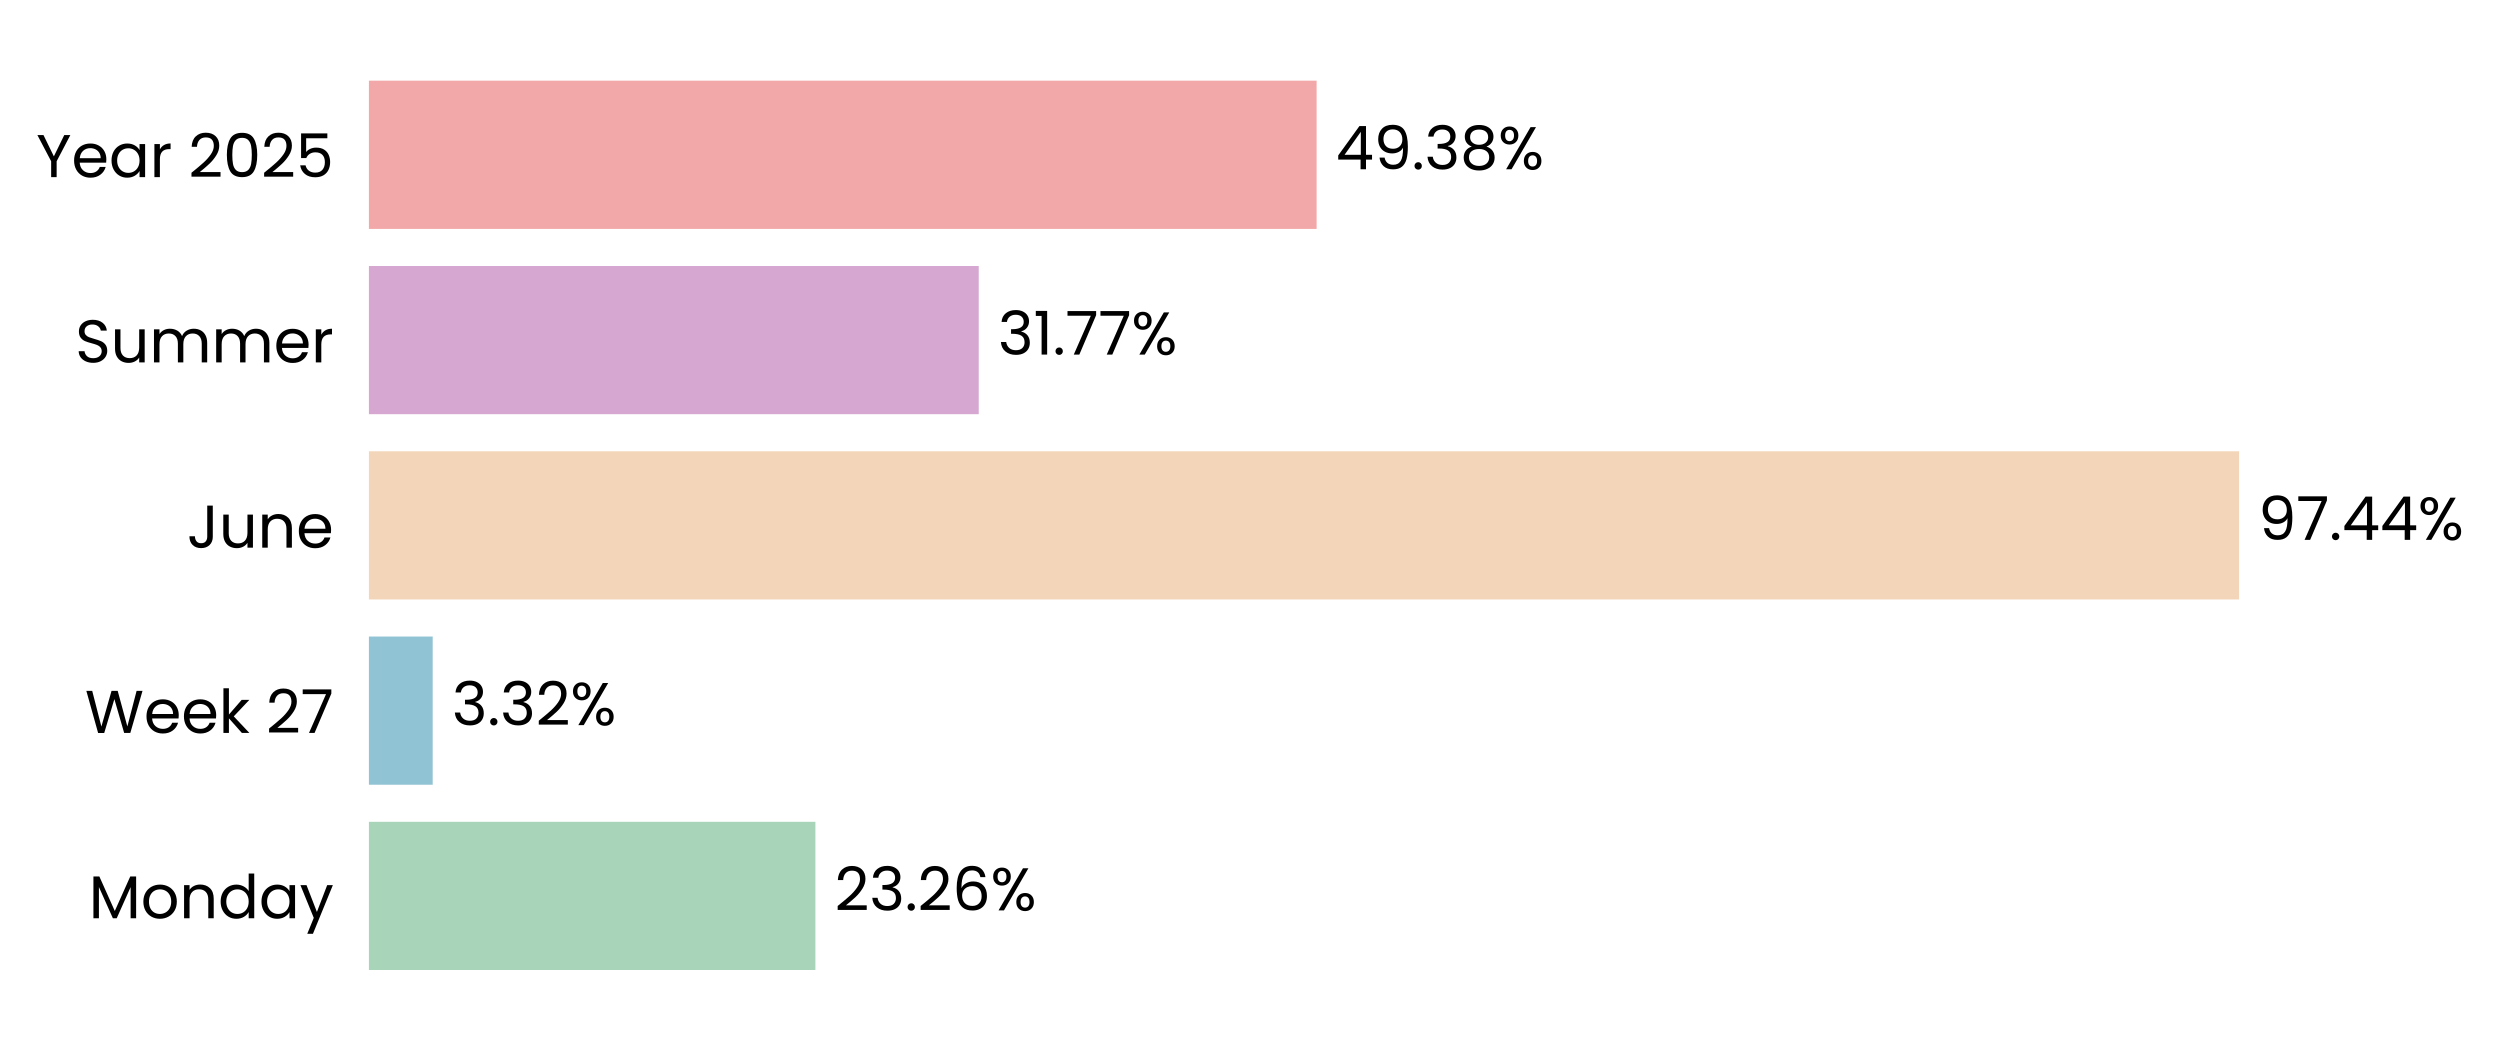
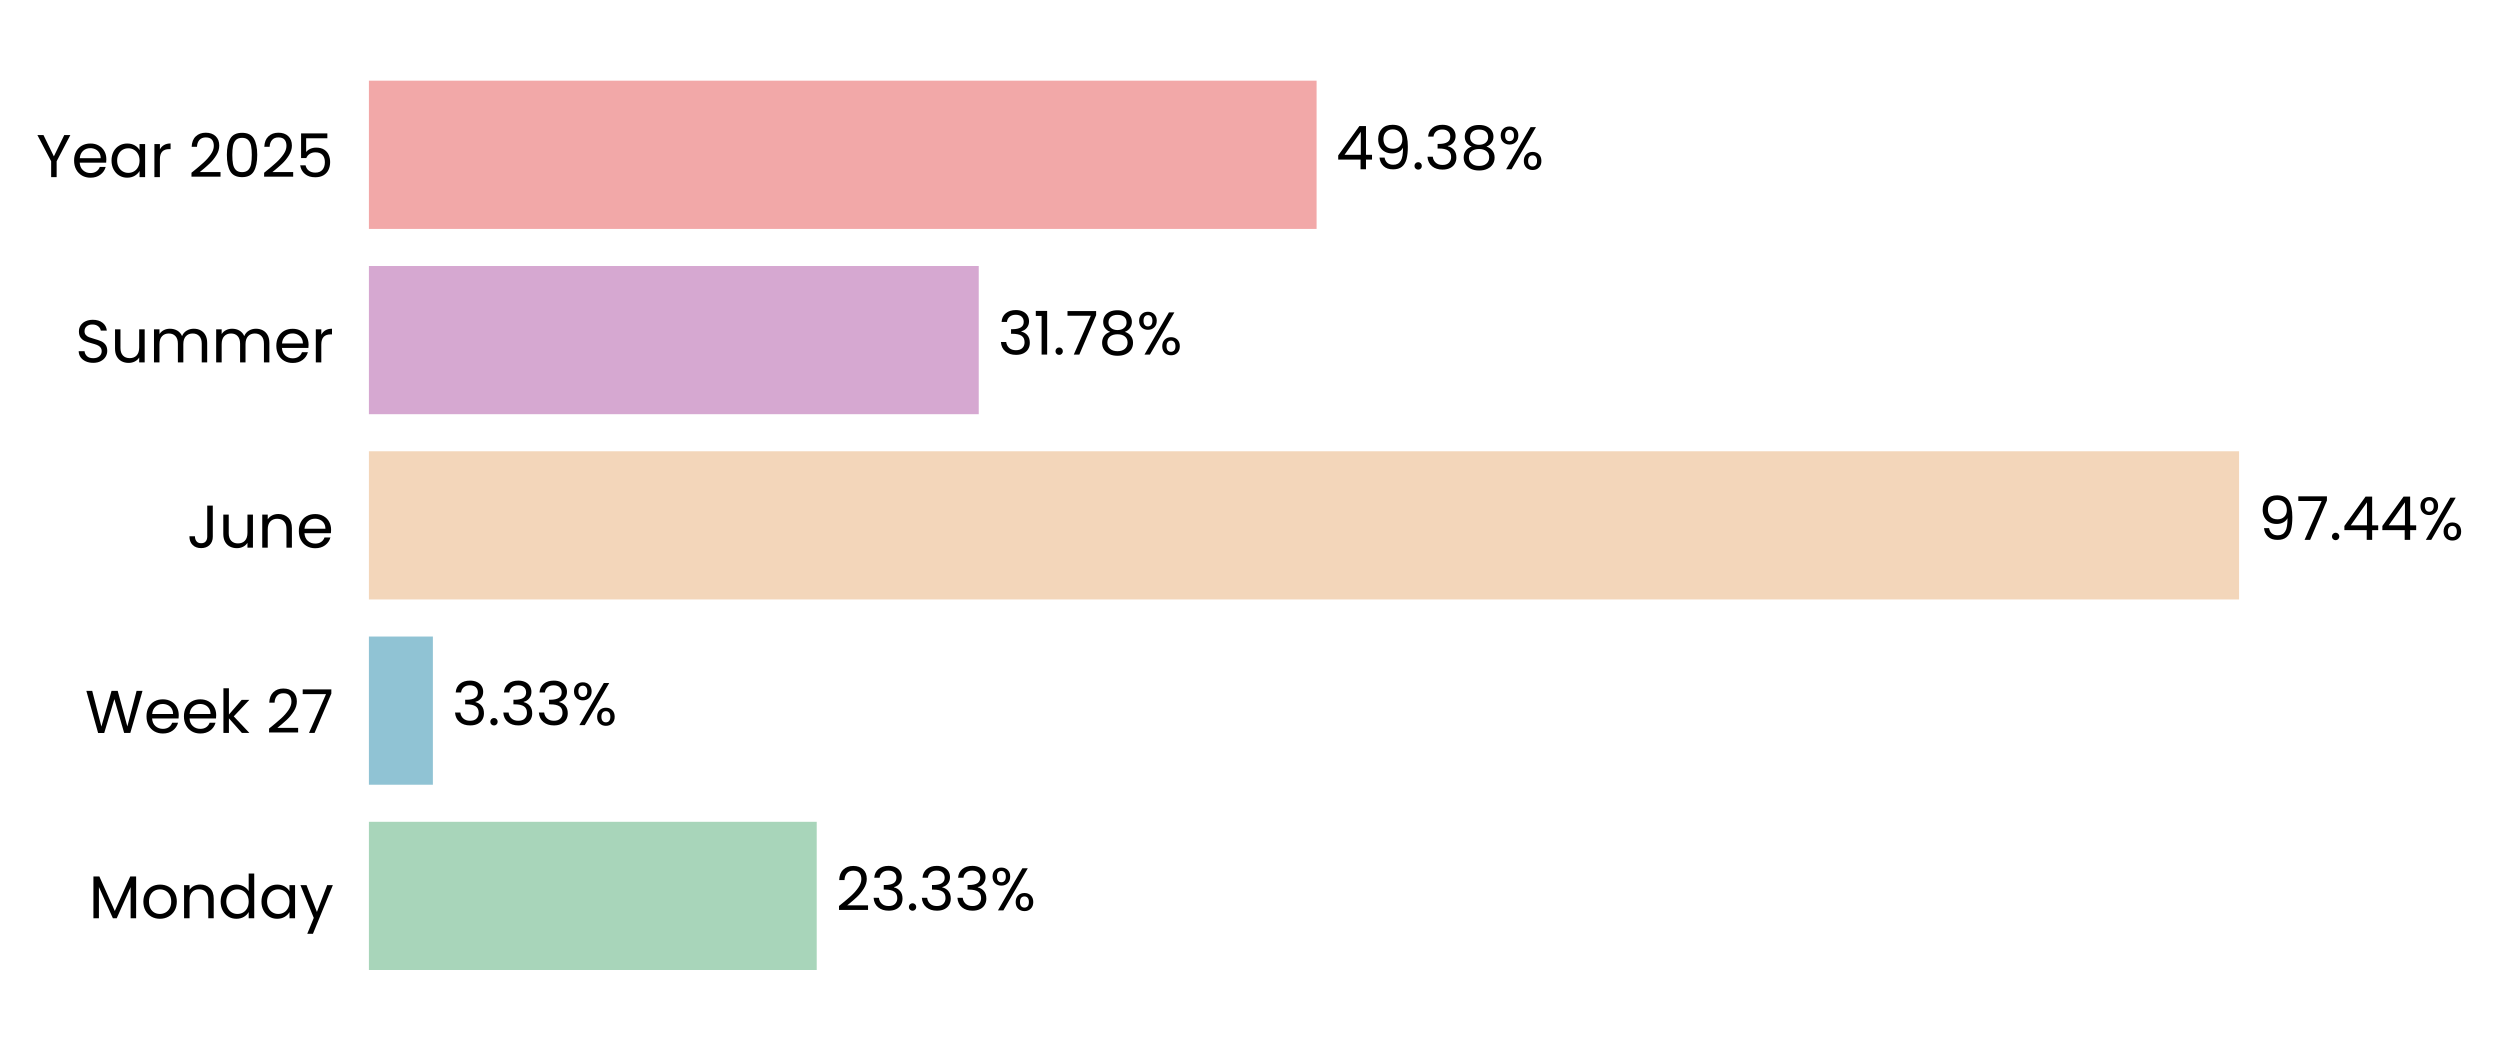
<svg xmlns="http://www.w3.org/2000/svg" xmlns:xlink="http://www.w3.org/1999/xlink" width="496.812pt" height="208.8pt" viewBox="0 0 496.812 208.8" version="1.1">
  <defs>
    <style type="text/css">*{stroke-linejoin: round; stroke-linecap: butt}</style>
  </defs>
  <g id="figure_1">
    <g id="patch_1">
      <path d="M 0 208.8  L 496.812 208.8  L 496.812 0  L 0 0  L 0 208.8  z " style="fill: none" />
    </g>
    <g id="axes_1">
      <g id="patch_2">
-         <path d="M 73.311 201.6  L 454.716 201.6  L 454.716 7.2  L 73.311 7.2  L 73.311 201.6  z " style="fill: none" />
+         <path d="M 73.311 201.6  L 454.707 201.6  L 454.707 7.2  L 73.311 7.2  L 73.311 201.6  z " style="fill: none" />
      </g>
      <g id="patch_3">
-         <path d="M 73.311 192.764  L 162.041 192.764  L 162.041 163.309  L 73.311 163.309  z " clip-path="url(#p35f70318f5)" style="fill: #a8d5ba" />
+         <path d="M 73.311 192.764  L 162.304 192.764  L 162.304 163.309  L 73.311 163.309  z " clip-path="url(#pe34fe22436)" style="fill: #a8d5ba" />
      </g>
      <g id="patch_4">
-         <path d="M 73.311 155.945  L 85.987 155.945  L 85.987 126.491  L 73.311 126.491  z " clip-path="url(#p35f70318f5)" style="fill: #90c3d4" />
+         <path d="M 73.311 155.945  L 86.024 155.945  L 86.024 126.491  L 73.311 126.491  z " clip-path="url(#pe34fe22436)" style="fill: #90c3d4" />
      </g>
      <g id="patch_5">
-         <path d="M 73.311 119.127  L 444.96 119.127  L 444.96 89.673  L 73.311 89.673  z " clip-path="url(#p35f70318f5)" style="fill: #f3d6ba" />
+         <path d="M 73.311 119.127  L 444.96 119.127  L 444.96 89.673  L 73.311 89.673  z " clip-path="url(#pe34fe22436)" style="fill: #f3d6ba" />
      </g>
      <g id="patch_6">
-         <path d="M 73.311 82.309  L 194.501 82.309  L 194.501 52.855  L 73.311 52.855  z " clip-path="url(#p35f70318f5)" style="fill: #d6a8d1" />
+         <path d="M 73.311 82.309  L 194.501 82.309  L 194.501 52.855  L 73.311 52.855  z " clip-path="url(#pe34fe22436)" style="fill: #d6a8d1" />
      </g>
      <g id="patch_7">
-         <path d="M 73.311 45.491  L 261.645 45.491  L 261.645 16.036  L 73.311 16.036  z " clip-path="url(#p35f70318f5)" style="fill: #f2a8a8" />
+         <path d="M 73.311 45.491  L 261.641 45.491  L 261.641 16.036  L 73.311 16.036  z " clip-path="url(#pe34fe22436)" style="fill: #f2a8a8" />
      </g>
      <g id="matplotlib.axis_1">
        <g id="ytick_1">
          <g id="text_1">
            <g transform="translate(17.64187 182.4764) scale(0.12 -0.12)">
              <defs>
                <path id="Poppins-Regular-4d" d="M 5018 4429  L 5018 0  L 4435 0  L 4435 3302  L 2963 0  L 2554 0  L 1075 3309  L 1075 0  L 493 0  L 493 4429  L 1120 4429  L 2758 768  L 4397 4429  L 5018 4429  z " transform="scale(0.015625)" />
                <path id="Poppins-Regular-6f" d="M 2022 -58  Q 1530 -58 1130 166  Q 730 390 502 803  Q 275 1216 275 1760  Q 275 2298 508 2710  Q 742 3123 1145 3344  Q 1549 3565 2048 3565  Q 2547 3565 2950 3344  Q 3354 3123 3587 2713  Q 3821 2304 3821 1760  Q 3821 1216 3581 803  Q 3341 390 2931 166  Q 2522 -58 2022 -58  z M 2022 454  Q 2336 454 2611 601  Q 2886 749 3056 1043  Q 3226 1338 3226 1760  Q 3226 2182 3059 2476  Q 2893 2771 2624 2915  Q 2355 3059 2042 3059  Q 1722 3059 1456 2915  Q 1190 2771 1030 2476  Q 870 2182 870 1760  Q 870 1331 1027 1036  Q 1184 742 1446 598  Q 1709 454 2022 454  z " transform="scale(0.015625)" />
                <path id="Poppins-Regular-6e" d="M 2202 3571  Q 2842 3571 3238 3184  Q 3635 2797 3635 2067  L 3635 0  L 3059 0  L 3059 1984  Q 3059 2509 2796 2787  Q 2534 3066 2080 3066  Q 1619 3066 1347 2778  Q 1075 2490 1075 1939  L 1075 0  L 493 0  L 493 3507  L 1075 3507  L 1075 3008  Q 1248 3277 1545 3424  Q 1843 3571 2202 3571  z " transform="scale(0.015625)" />
                <path id="Poppins-Regular-64" d="M 275 1766  Q 275 2304 492 2710  Q 710 3117 1091 3341  Q 1472 3565 1946 3565  Q 2355 3565 2707 3376  Q 3059 3187 3245 2880  L 3245 4736  L 3834 4736  L 3834 0  L 3245 0  L 3245 659  Q 3072 346 2733 144  Q 2394 -58 1939 -58  Q 1472 -58 1091 172  Q 710 403 492 819  Q 275 1235 275 1766  z M 3245 1760  Q 3245 2157 3085 2451  Q 2925 2746 2653 2902  Q 2381 3059 2054 3059  Q 1728 3059 1459 2905  Q 1190 2752 1030 2457  Q 870 2163 870 1766  Q 870 1363 1030 1065  Q 1190 768 1459 611  Q 1728 454 2054 454  Q 2381 454 2653 611  Q 2925 768 3085 1065  Q 3245 1363 3245 1760  z " transform="scale(0.015625)" />
                <path id="Poppins-Regular-61" d="M 275 1766  Q 275 2304 492 2710  Q 710 3117 1091 3341  Q 1472 3565 1939 3565  Q 2400 3565 2739 3366  Q 3078 3168 3245 2867  L 3245 3507  L 3834 3507  L 3834 0  L 3245 0  L 3245 653  Q 3072 346 2729 144  Q 2387 -58 1933 -58  Q 1466 -58 1088 172  Q 710 403 492 819  Q 275 1235 275 1766  z M 3245 1760  Q 3245 2157 3085 2451  Q 2925 2746 2653 2902  Q 2381 3059 2054 3059  Q 1728 3059 1459 2905  Q 1190 2752 1030 2457  Q 870 2163 870 1766  Q 870 1363 1030 1065  Q 1190 768 1459 611  Q 1728 454 2054 454  Q 2381 454 2653 611  Q 2925 768 3085 1065  Q 3245 1363 3245 1760  z " transform="scale(0.015625)" />
                <path id="Poppins-Regular-79" d="M 3514 3507  L 1402 -1651  L 800 -1651  L 1491 38  L 77 3507  L 723 3507  L 1824 666  L 2912 3507  L 3514 3507  z " transform="scale(0.015625)" />
              </defs>
              <use xlink:href="#Poppins-Regular-4d" />
              <use xlink:href="#Poppins-Regular-6f" transform="translate(86.09999 0)" />
              <use xlink:href="#Poppins-Regular-6e" transform="translate(150.1 0)" />
              <use xlink:href="#Poppins-Regular-64" transform="translate(214.1 0)" />
              <use xlink:href="#Poppins-Regular-61" transform="translate(281.7 0)" />
              <use xlink:href="#Poppins-Regular-79" transform="translate(349.2999 0)" />
            </g>
          </g>
        </g>
        <g id="ytick_2">
          <g id="text_2">
            <g transform="translate(16.88437 145.6582) scale(0.12 -0.12)">
              <defs>
                <path id="Poppins-Regular-57" d="M 6099 4461  L 4806 0  L 4154 0  L 3117 3590  L 2042 0  L 1395 -6  L 147 4461  L 768 4461  L 1741 678  L 2816 4461  L 3469 4461  L 4493 691  L 5472 4461  L 6099 4461  z " transform="scale(0.015625)" />
                <path id="Poppins-Regular-65" d="M 3693 1888  Q 3693 1722 3674 1536  L 870 1536  Q 902 1018 1225 726  Q 1549 435 2010 435  Q 2387 435 2640 611  Q 2893 787 2995 1082  L 3622 1082  Q 3482 576 3059 259  Q 2637 -58 2010 -58  Q 1510 -58 1116 166  Q 723 390 499 803  Q 275 1216 275 1760  Q 275 2304 492 2713  Q 710 3123 1104 3344  Q 1498 3565 2010 3565  Q 2509 3565 2893 3347  Q 3277 3130 3485 2749  Q 3693 2368 3693 1888  z M 3091 2010  Q 3091 2342 2944 2582  Q 2797 2822 2544 2947  Q 2291 3072 1984 3072  Q 1542 3072 1232 2790  Q 922 2509 877 2010  L 3091 2010  z " transform="scale(0.015625)" />
                <path id="Poppins-Regular-6b" d="M 2451 0  L 1075 1549  L 1075 0  L 493 0  L 493 4736  L 1075 4736  L 1075 1952  L 2426 3507  L 3238 3507  L 1587 1760  L 3245 0  L 2451 0  z " transform="scale(0.015625)" />
                <path id="Poppins-Regular-20" transform="scale(0.015625)" />
                <path id="Poppins-Regular-32" d="M 326 467  Q 1139 1120 1600 1539  Q 2061 1958 2377 2416  Q 2694 2874 2694 3315  Q 2694 3731 2492 3971  Q 2291 4211 1843 4211  Q 1408 4211 1168 3939  Q 928 3667 909 3213  L 346 3213  Q 371 3930 780 4320  Q 1190 4710 1837 4710  Q 2496 4710 2883 4345  Q 3270 3981 3270 3341  Q 3270 2810 2953 2307  Q 2637 1805 2233 1424  Q 1830 1043 1203 538  L 3405 538  L 3405 51  L 326 51  L 326 467  z " transform="scale(0.015625)" />
                <path id="Poppins-Regular-37" d="M 3245 4173  L 1466 0  L 877 0  L 2682 4115  L 211 4115  L 211 4614  L 3245 4614  L 3245 4173  z " transform="scale(0.015625)" />
              </defs>
              <use xlink:href="#Poppins-Regular-57" />
              <use xlink:href="#Poppins-Regular-65" transform="translate(97.59999 0)" />
              <use xlink:href="#Poppins-Regular-65" transform="translate(159.6 0)" />
              <use xlink:href="#Poppins-Regular-6b" transform="translate(221.6 0)" />
              <use xlink:href="#Poppins-Regular-20" transform="translate(273.0999 0)" />
              <use xlink:href="#Poppins-Regular-32" transform="translate(299.7999 0)" />
              <use xlink:href="#Poppins-Regular-37" transform="translate(357.2999 0)" />
            </g>
          </g>
        </g>
        <g id="ytick_3">
          <g id="text_3">
            <g transform="translate(37.15125 108.84) scale(0.12 -0.12)">
              <defs>
                <path id="Poppins-Regular-4a" d="M 2739 4461  L 2739 1165  Q 2739 614 2400 284  Q 2061 -45 1504 -45  Q 941 -45 601 291  Q 262 627 262 1210  L 845 1210  Q 851 883 1014 678  Q 1178 474 1504 474  Q 1830 474 1990 669  Q 2150 864 2150 1165  L 2150 4461  L 2739 4461  z " transform="scale(0.015625)" />
                <path id="Poppins-Regular-75" d="M 3603 3507  L 3603 0  L 3021 0  L 3021 518  Q 2854 250 2556 99  Q 2259 -51 1901 -51  Q 1491 -51 1164 118  Q 838 288 649 627  Q 461 966 461 1453  L 461 3507  L 1037 3507  L 1037 1530  Q 1037 1011 1299 732  Q 1562 454 2016 454  Q 2483 454 2752 742  Q 3021 1030 3021 1581  L 3021 3507  L 3603 3507  z " transform="scale(0.015625)" />
              </defs>
              <use xlink:href="#Poppins-Regular-4a" />
              <use xlink:href="#Poppins-Regular-75" transform="translate(52.99999 0)" />
              <use xlink:href="#Poppins-Regular-6e" transform="translate(117 0)" />
              <use xlink:href="#Poppins-Regular-65" transform="translate(181 0)" />
            </g>
          </g>
        </g>
        <g id="ytick_4">
          <g id="text_4">
            <g transform="translate(14.95125 72.02182) scale(0.12 -0.12)">
              <defs>
                <path id="Poppins-Regular-53" d="M 1907 -45  Q 1466 -45 1117 112  Q 768 269 569 547  Q 371 826 365 1190  L 986 1190  Q 1018 877 1245 662  Q 1472 448 1907 448  Q 2323 448 2563 656  Q 2803 864 2803 1190  Q 2803 1446 2662 1606  Q 2522 1766 2310 1849  Q 2099 1933 1741 2029  Q 1299 2144 1033 2259  Q 768 2374 579 2620  Q 390 2867 390 3283  Q 390 3648 576 3929  Q 762 4211 1098 4364  Q 1434 4518 1869 4518  Q 2496 4518 2896 4204  Q 3296 3891 3347 3373  L 2707 3373  Q 2675 3629 2438 3824  Q 2202 4019 1811 4019  Q 1446 4019 1216 3830  Q 986 3642 986 3302  Q 986 3059 1123 2905  Q 1261 2752 1462 2672  Q 1664 2592 2029 2490  Q 2470 2368 2739 2249  Q 3008 2131 3200 1884  Q 3392 1638 3392 1216  Q 3392 890 3219 602  Q 3046 314 2707 134  Q 2368 -45 1907 -45  z " transform="scale(0.015625)" />
                <path id="Poppins-Regular-6d" d="M 4710 3571  Q 5120 3571 5440 3401  Q 5760 3232 5945 2893  Q 6131 2554 6131 2067  L 6131 0  L 5555 0  L 5555 1984  Q 5555 2509 5296 2787  Q 5037 3066 4595 3066  Q 4141 3066 3872 2774  Q 3603 2483 3603 1933  L 3603 0  L 3027 0  L 3027 1984  Q 3027 2509 2768 2787  Q 2509 3066 2067 3066  Q 1613 3066 1344 2774  Q 1075 2483 1075 1933  L 1075 0  L 493 0  L 493 3507  L 1075 3507  L 1075 3002  Q 1248 3277 1539 3424  Q 1830 3571 2182 3571  Q 2624 3571 2963 3372  Q 3302 3174 3469 2790  Q 3616 3162 3955 3366  Q 4294 3571 4710 3571  z " transform="scale(0.015625)" />
                <path id="Poppins-Regular-72" d="M 1075 2938  Q 1229 3238 1513 3404  Q 1798 3571 2208 3571  L 2208 2970  L 2054 2970  Q 1075 2970 1075 1907  L 1075 0  L 493 0  L 493 3507  L 1075 3507  L 1075 2938  z " transform="scale(0.015625)" />
              </defs>
              <use xlink:href="#Poppins-Regular-53" />
              <use xlink:href="#Poppins-Regular-75" transform="translate(58.7 0)" />
              <use xlink:href="#Poppins-Regular-6d" transform="translate(122.7 0)" />
              <use xlink:href="#Poppins-Regular-6d" transform="translate(225.7 0)" />
              <use xlink:href="#Poppins-Regular-65" transform="translate(328.7 0)" />
              <use xlink:href="#Poppins-Regular-72" transform="translate(390.6999 0)" />
            </g>
          </g>
        </g>
        <g id="ytick_5">
          <g id="text_5">
            <g transform="translate(7.2 35.20364) scale(0.12 -0.12)">
              <defs>
                <path id="Poppins-Regular-59" d="M 3616 4461  L 2163 1683  L 2163 0  L 1581 0  L 1581 1683  L 122 4461  L 768 4461  L 1869 2202  L 2970 4461  L 3616 4461  z " transform="scale(0.015625)" />
                <path id="Poppins-Regular-30" d="M 397 2362  Q 397 3462 755 4080  Q 1114 4698 2010 4698  Q 2899 4698 3257 4080  Q 3616 3462 3616 2362  Q 3616 1242 3257 621  Q 2899 0 2010 0  Q 1114 0 755 621  Q 397 1242 397 2362  z M 3040 2362  Q 3040 2918 2966 3305  Q 2893 3693 2665 3929  Q 2438 4166 2010 4166  Q 1574 4166 1347 3929  Q 1120 3693 1046 3305  Q 973 2918 973 2362  Q 973 1786 1046 1395  Q 1120 1005 1347 768  Q 1574 531 2010 531  Q 2438 531 2665 768  Q 2893 1005 2966 1395  Q 3040 1786 3040 2362  z " transform="scale(0.015625)" />
                <path id="Poppins-Regular-35" d="M 3347 4122  L 1101 4122  L 1101 2662  Q 1248 2867 1536 2998  Q 1824 3130 2157 3130  Q 2688 3130 3021 2909  Q 3354 2688 3498 2339  Q 3642 1990 3642 1600  Q 3642 1139 3469 774  Q 3296 410 2941 198  Q 2586 -13 2061 -13  Q 1389 -13 973 332  Q 557 678 467 1254  L 1037 1254  Q 1120 890 1389 685  Q 1658 480 2067 480  Q 2573 480 2829 784  Q 3085 1088 3085 1587  Q 3085 2086 2829 2358  Q 2573 2630 2074 2630  Q 1734 2630 1481 2467  Q 1229 2304 1114 2022  L 563 2022  L 563 4634  L 3347 4634  L 3347 4122  z " transform="scale(0.015625)" />
              </defs>
              <use xlink:href="#Poppins-Regular-59" />
              <use xlink:href="#Poppins-Regular-65" transform="translate(58.39999 0)" />
              <use xlink:href="#Poppins-Regular-61" transform="translate(120.4 0)" />
              <use xlink:href="#Poppins-Regular-72" transform="translate(188 0)" />
              <use xlink:href="#Poppins-Regular-20" transform="translate(225.3 0)" />
              <use xlink:href="#Poppins-Regular-32" transform="translate(252 0)" />
              <use xlink:href="#Poppins-Regular-30" transform="translate(309.4999 0)" />
              <use xlink:href="#Poppins-Regular-32" transform="translate(372.2999 0)" />
              <use xlink:href="#Poppins-Regular-35" transform="translate(429.7999 0)" />
            </g>
          </g>
        </g>
      </g>
      <g id="text_6">
-         <g transform="translate(165.8549 180.9164) scale(0.12 -0.12)">
+         <g transform="translate(166.1176 180.9164) scale(0.12 -0.12)">
          <defs>
            <path id="Poppins-Regular-33" d="M 384 3462  Q 429 4051 838 4384  Q 1248 4717 1901 4717  Q 2336 4717 2653 4560  Q 2970 4403 3133 4134  Q 3296 3866 3296 3526  Q 3296 3130 3069 2842  Q 2842 2554 2477 2470  L 2477 2438  Q 2893 2336 3136 2035  Q 3379 1734 3379 1248  Q 3379 883 3212 592  Q 3046 301 2713 134  Q 2381 -32 1914 -32  Q 1235 -32 800 323  Q 365 678 314 1331  L 877 1331  Q 922 947 1190 704  Q 1459 461 1907 461  Q 2355 461 2588 694  Q 2822 928 2822 1299  Q 2822 1779 2502 1990  Q 2182 2202 1536 2202  L 1389 2202  L 1389 2688  L 1542 2688  Q 2131 2694 2432 2883  Q 2733 3072 2733 3469  Q 2733 3808 2512 4013  Q 2291 4218 1882 4218  Q 1485 4218 1241 4013  Q 998 3808 954 3462  L 384 3462  z " transform="scale(0.015625)" />
            <path id="Poppins-Regular-2e" d="M 678 -38  Q 512 -38 397 77  Q 282 192 282 358  Q 282 525 397 640  Q 512 755 678 755  Q 838 755 950 640  Q 1062 525 1062 358  Q 1062 192 950 77  Q 838 -38 678 -38  z " transform="scale(0.015625)" />
-             <path id="Poppins-Regular-36" d="M 2976 3526  Q 2835 4237 2099 4237  Q 1530 4237 1248 3798  Q 966 3360 973 2355  Q 1120 2688 1462 2877  Q 1805 3066 2227 3066  Q 2886 3066 3280 2656  Q 3674 2246 3674 1523  Q 3674 1088 3504 742  Q 3334 397 2992 192  Q 2650 -13 2163 -13  Q 1504 -13 1133 281  Q 762 576 614 1094  Q 467 1613 467 2374  Q 467 4723 2106 4723  Q 2733 4723 3091 4384  Q 3450 4045 3514 3526  L 2976 3526  z M 2106 2573  Q 1830 2573 1587 2461  Q 1344 2349 1193 2121  Q 1043 1894 1043 1568  Q 1043 1082 1324 778  Q 1606 474 2131 474  Q 2579 474 2844 752  Q 3110 1030 3110 1504  Q 3110 2003 2854 2288  Q 2598 2573 2106 2573  z " transform="scale(0.015625)" />
            <path id="Poppins-Regular-25" d="M 269 3584  Q 269 4019 531 4278  Q 794 4538 1203 4538  Q 1613 4538 1875 4278  Q 2138 4019 2138 3584  Q 2138 3142 1875 2883  Q 1613 2624 1203 2624  Q 794 2624 531 2883  Q 269 3142 269 3584  z M 4006 4467  L 1414 0  L 838 0  L 3430 4467  L 4006 4467  z M 1203 4179  Q 986 4179 861 4028  Q 736 3878 736 3584  Q 736 3290 861 3136  Q 986 2982 1203 2982  Q 1421 2982 1549 3139  Q 1677 3296 1677 3584  Q 1677 3878 1549 4028  Q 1421 4179 1203 4179  z M 2720 883  Q 2720 1325 2982 1584  Q 3245 1843 3654 1843  Q 4064 1843 4323 1584  Q 4582 1325 4582 883  Q 4582 448 4323 185  Q 4064 -77 3654 -77  Q 3245 -77 2982 182  Q 2720 442 2720 883  z M 3648 1478  Q 3430 1478 3302 1328  Q 3174 1178 3174 883  Q 3174 595 3302 444  Q 3430 294 3648 294  Q 3866 294 3994 444  Q 4122 595 4122 883  Q 4122 1178 3994 1328  Q 3866 1478 3648 1478  z " transform="scale(0.015625)" />
          </defs>
          <use xlink:href="#Poppins-Regular-32" />
          <use xlink:href="#Poppins-Regular-33" transform="translate(57.49999 0)" />
          <use xlink:href="#Poppins-Regular-2e" transform="translate(116.4 0)" />
-           <use xlink:href="#Poppins-Regular-32" transform="translate(137.4 0)" />
-           <use xlink:href="#Poppins-Regular-36" transform="translate(194.8999 0)" />
-           <use xlink:href="#Poppins-Regular-25" transform="translate(258.3999 0)" />
+           <use xlink:href="#Poppins-Regular-33" transform="translate(137.4 0)" />
+           <use xlink:href="#Poppins-Regular-33" transform="translate(196.3 0)" />
+           <use xlink:href="#Poppins-Regular-25" transform="translate(255.2 0)" />
        </g>
      </g>
      <g id="text_7">
-         <g transform="translate(89.80096 144.0982) scale(0.12 -0.12)">
+         <g transform="translate(89.83841 144.0982) scale(0.12 -0.12)">
          <use xlink:href="#Poppins-Regular-33" />
          <use xlink:href="#Poppins-Regular-2e" transform="translate(58.89999 0)" />
          <use xlink:href="#Poppins-Regular-33" transform="translate(79.89998 0)" />
-           <use xlink:href="#Poppins-Regular-32" transform="translate(138.8 0)" />
-           <use xlink:href="#Poppins-Regular-25" transform="translate(196.3 0)" />
+           <use xlink:href="#Poppins-Regular-33" transform="translate(138.8 0)" />
+           <use xlink:href="#Poppins-Regular-25" transform="translate(197.7 0)" />
        </g>
      </g>
      <g id="text_8">
-         <g transform="translate(448.7745 107.28) scale(0.12 -0.12)">
+         <g transform="translate(448.7744 107.28) scale(0.12 -0.12)">
          <defs>
            <path id="Poppins-Regular-39" d="M 1146 1242  Q 1210 877 1443 678  Q 1677 480 2074 480  Q 2605 480 2857 896  Q 3110 1312 3098 2298  Q 2963 2010 2649 1846  Q 2336 1683 1952 1683  Q 1523 1683 1187 1859  Q 851 2035 659 2374  Q 467 2714 467 3194  Q 467 3878 864 4297  Q 1261 4717 1990 4717  Q 2886 4717 3248 4134  Q 3610 3552 3610 2400  Q 3610 1594 3466 1069  Q 3322 544 2979 269  Q 2637 -6 2042 -6  Q 1389 -6 1024 346  Q 659 698 608 1242  L 1146 1242  z M 2048 2176  Q 2477 2176 2752 2441  Q 3027 2707 3027 3162  Q 3027 3642 2758 3936  Q 2490 4230 2003 4230  Q 1555 4230 1289 3948  Q 1024 3667 1024 3206  Q 1024 2739 1286 2457  Q 1549 2176 2048 2176  z " transform="scale(0.015625)" />
            <path id="Poppins-Regular-34" d="M 256 1030  L 256 1472  L 2502 4582  L 3200 4582  L 3200 1536  L 3840 1536  L 3840 1030  L 3200 1030  L 3200 0  L 2624 0  L 2624 1030  L 256 1030  z M 2650 3974  L 928 1536  L 2650 1536  L 2650 3974  z " transform="scale(0.015625)" />
          </defs>
          <use xlink:href="#Poppins-Regular-39" />
          <use xlink:href="#Poppins-Regular-37" transform="translate(62.99999 0)" />
          <use xlink:href="#Poppins-Regular-2e" transform="translate(117.6 0)" />
          <use xlink:href="#Poppins-Regular-34" transform="translate(138.6 0)" />
          <use xlink:href="#Poppins-Regular-34" transform="translate(201.5 0)" />
          <use xlink:href="#Poppins-Regular-25" transform="translate(264.3999 0)" />
        </g>
      </g>
      <g id="text_9">
-         <g transform="translate(198.3153 70.46182) scale(0.12 -0.12)">
+         <g transform="translate(198.3152 70.46182) scale(0.12 -0.12)">
          <defs>
            <path id="Poppins-Regular-31" d="M 243 4096  L 243 4627  L 1446 4627  L 1446 0  L 858 0  L 858 4096  L 243 4096  z " transform="scale(0.015625)" />
+             <path id="Poppins-Regular-38" d="M 1242 2406  Q 883 2547 691 2816  Q 499 3085 499 3469  Q 499 3814 672 4092  Q 845 4371 1187 4534  Q 1530 4698 2016 4698  Q 2502 4698 2844 4534  Q 3187 4371 3363 4092  Q 3539 3814 3539 3469  Q 3539 3098 3340 2819  Q 3142 2541 2797 2406  Q 3194 2285 3427 1981  Q 3661 1677 3661 1248  Q 3661 832 3456 521  Q 3251 211 2876 41  Q 2502 -128 2016 -128  Q 1530 -128 1162 41  Q 794 211 589 521  Q 384 832 384 1248  Q 384 1677 614 1984  Q 845 2291 1242 2406  z M 2976 3398  Q 2976 3789 2720 4000  Q 2464 4211 2016 4211  Q 1574 4211 1318 4000  Q 1062 3789 1062 3392  Q 1062 3034 1328 2816  Q 1594 2598 2016 2598  Q 2445 2598 2710 2819  Q 2976 3040 2976 3398  z M 2016 2150  Q 1542 2150 1241 1929  Q 941 1709 941 1267  Q 941 858 1232 608  Q 1523 358 2016 358  Q 2509 358 2797 608  Q 3085 858 3085 1267  Q 3085 1696 2790 1923  Q 2496 2150 2016 2150  z " transform="scale(0.015625)" />
          </defs>
          <use xlink:href="#Poppins-Regular-33" />
          <use xlink:href="#Poppins-Regular-31" transform="translate(58.89999 0)" />
          <use xlink:href="#Poppins-Regular-2e" transform="translate(90.89998 0)" />
          <use xlink:href="#Poppins-Regular-37" transform="translate(111.9 0)" />
-           <use xlink:href="#Poppins-Regular-37" transform="translate(166.5 0)" />
-           <use xlink:href="#Poppins-Regular-25" transform="translate(221.0999 0)" />
+           <use xlink:href="#Poppins-Regular-38" transform="translate(166.5 0)" />
+           <use xlink:href="#Poppins-Regular-25" transform="translate(229.5999 0)" />
        </g>
      </g>
      <g id="text_10">
-         <g transform="translate(265.4586 33.64364) scale(0.12 -0.12)">
-           <defs>
-             <path id="Poppins-Regular-38" d="M 1242 2406  Q 883 2547 691 2816  Q 499 3085 499 3469  Q 499 3814 672 4092  Q 845 4371 1187 4534  Q 1530 4698 2016 4698  Q 2502 4698 2844 4534  Q 3187 4371 3363 4092  Q 3539 3814 3539 3469  Q 3539 3098 3340 2819  Q 3142 2541 2797 2406  Q 3194 2285 3427 1981  Q 3661 1677 3661 1248  Q 3661 832 3456 521  Q 3251 211 2876 41  Q 2502 -128 2016 -128  Q 1530 -128 1162 41  Q 794 211 589 521  Q 384 832 384 1248  Q 384 1677 614 1984  Q 845 2291 1242 2406  z M 2976 3398  Q 2976 3789 2720 4000  Q 2464 4211 2016 4211  Q 1574 4211 1318 4000  Q 1062 3789 1062 3392  Q 1062 3034 1328 2816  Q 1594 2598 2016 2598  Q 2445 2598 2710 2819  Q 2976 3040 2976 3398  z M 2016 2150  Q 1542 2150 1241 1929  Q 941 1709 941 1267  Q 941 858 1232 608  Q 1523 358 2016 358  Q 2509 358 2797 608  Q 3085 858 3085 1267  Q 3085 1696 2790 1923  Q 2496 2150 2016 2150  z " transform="scale(0.015625)" />
-           </defs>
+         <g transform="translate(265.4547 33.64364) scale(0.12 -0.12)">
          <use xlink:href="#Poppins-Regular-34" />
          <use xlink:href="#Poppins-Regular-39" transform="translate(62.89999 0)" />
          <use xlink:href="#Poppins-Regular-2e" transform="translate(125.9 0)" />
          <use xlink:href="#Poppins-Regular-33" transform="translate(146.9 0)" />
          <use xlink:href="#Poppins-Regular-38" transform="translate(205.8 0)" />
          <use xlink:href="#Poppins-Regular-25" transform="translate(268.8999 0)" />
        </g>
      </g>
    </g>
  </g>
  <defs>
-     <clipPath id="p35f70318f5">
-       <rect x="73.311" y="7.2" width="381.405" height="194.4" />
+     <clipPath id="pe34fe22436">
+       <rect x="73.311" y="7.2" width="381.396" height="194.4" />
    </clipPath>
  </defs>
</svg>
